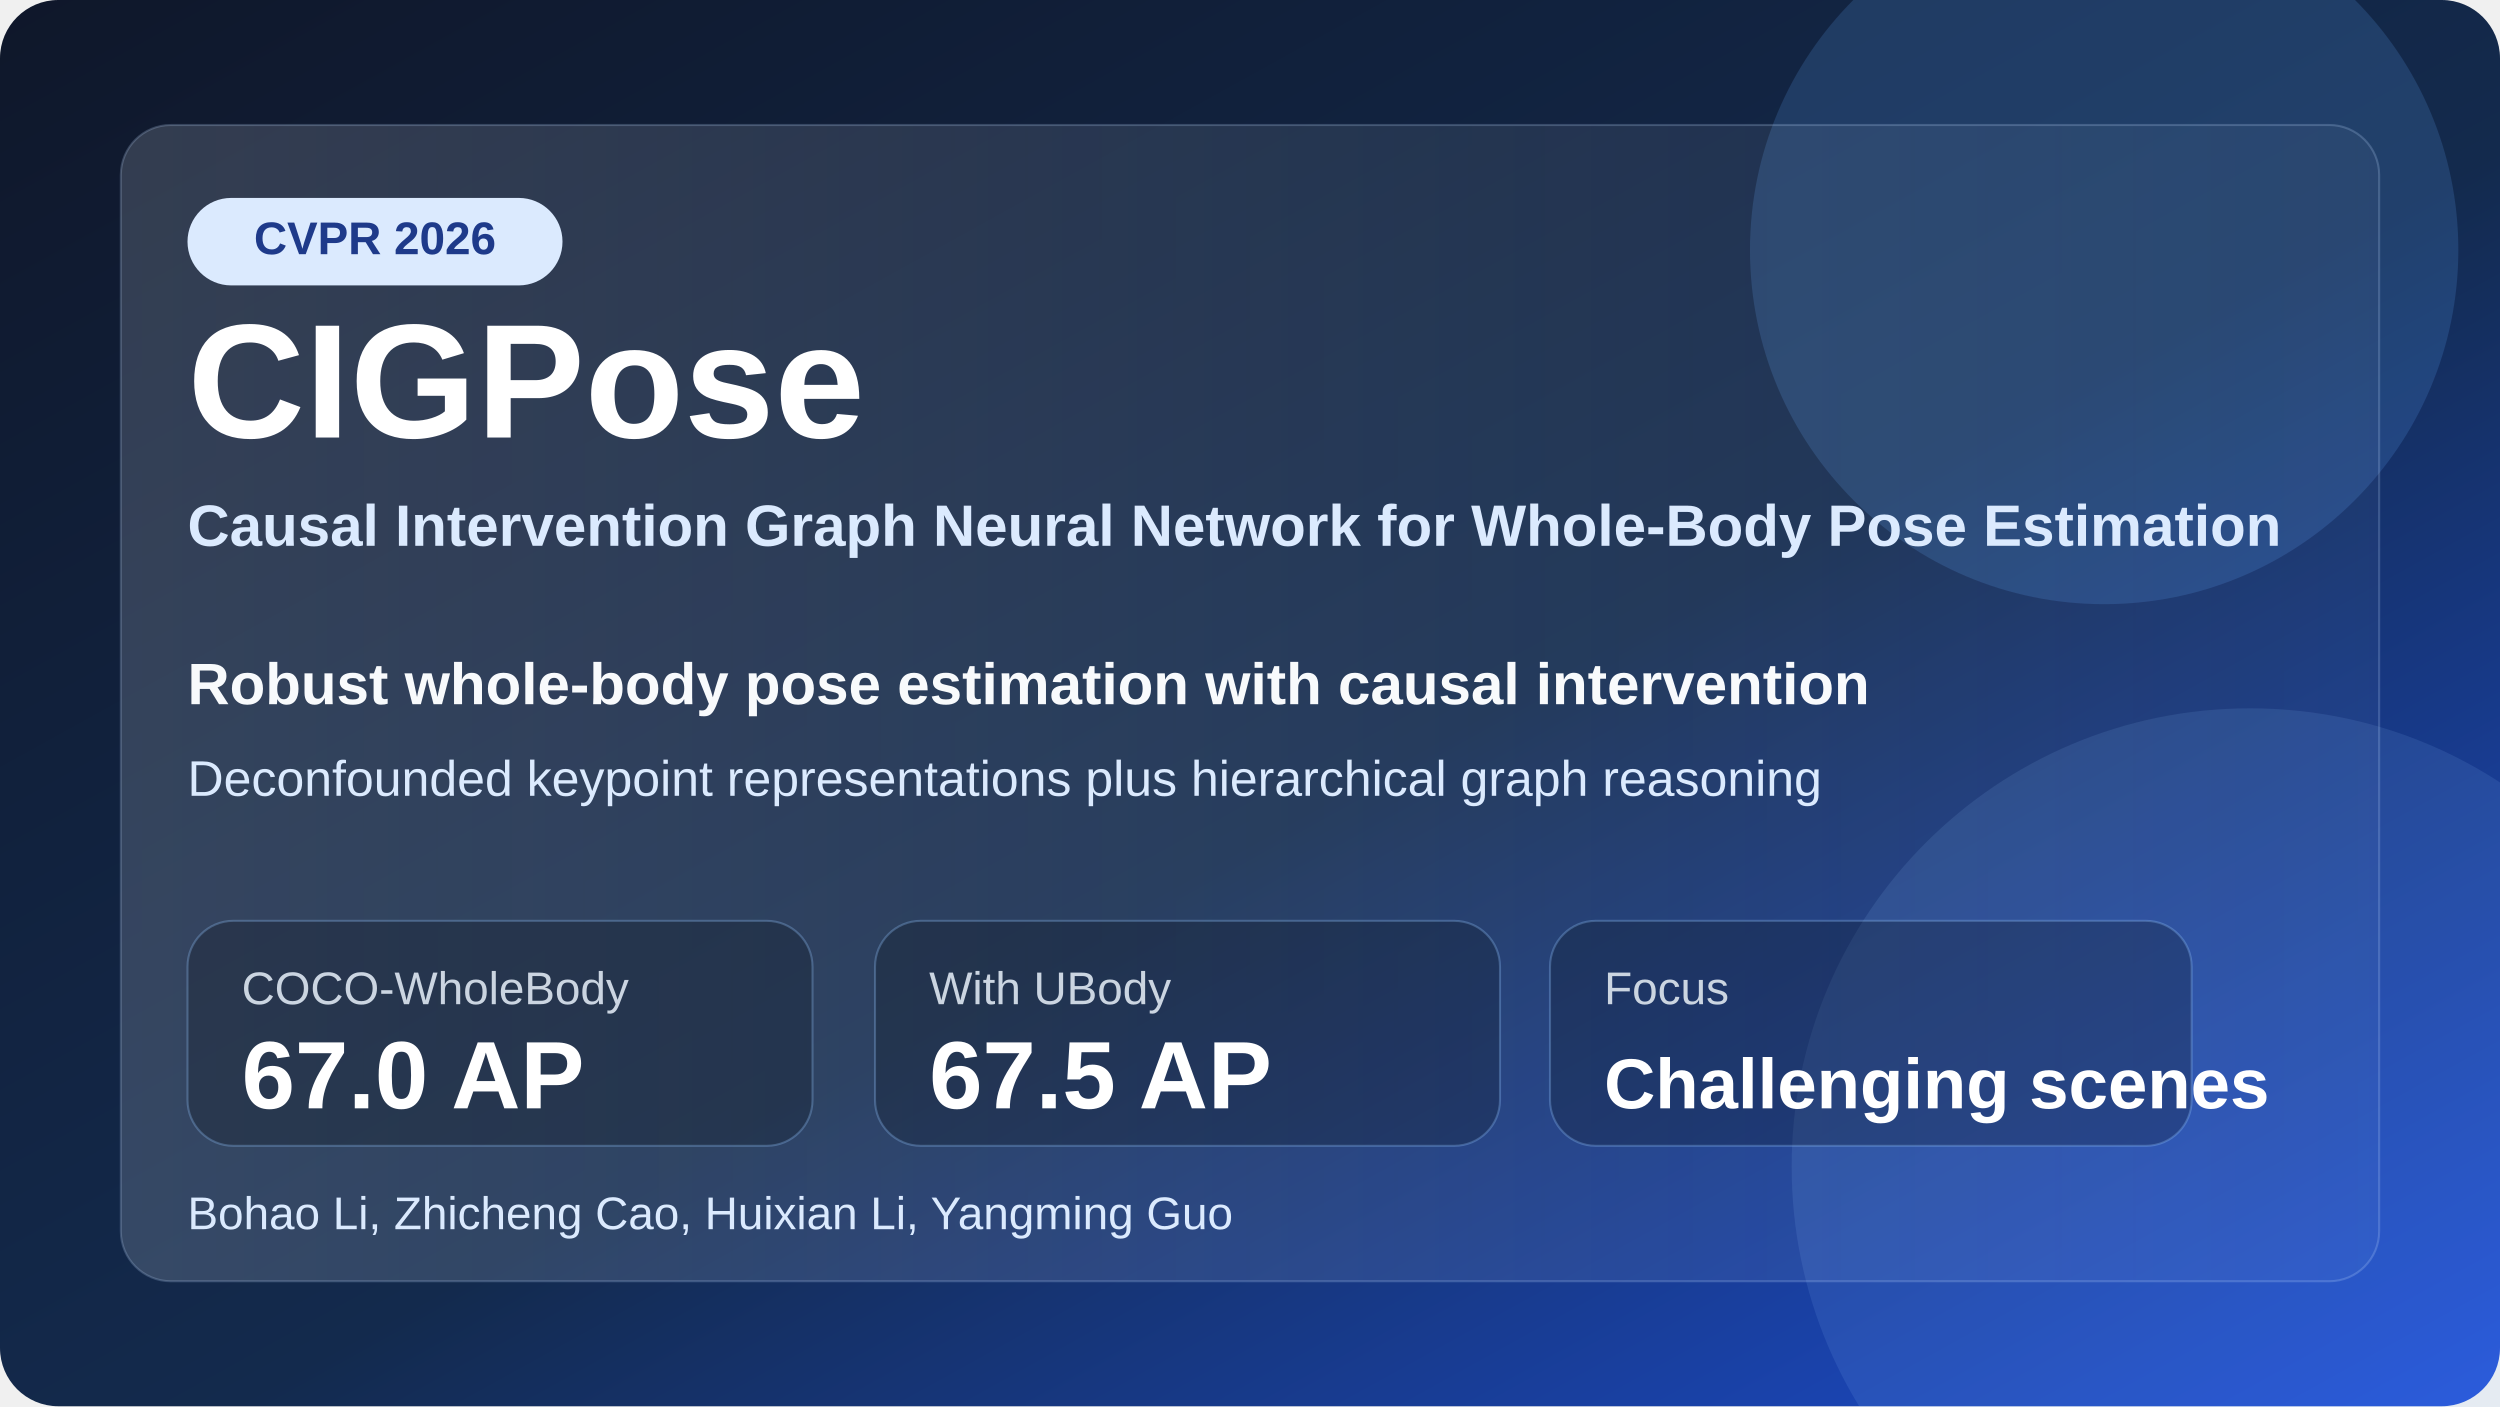
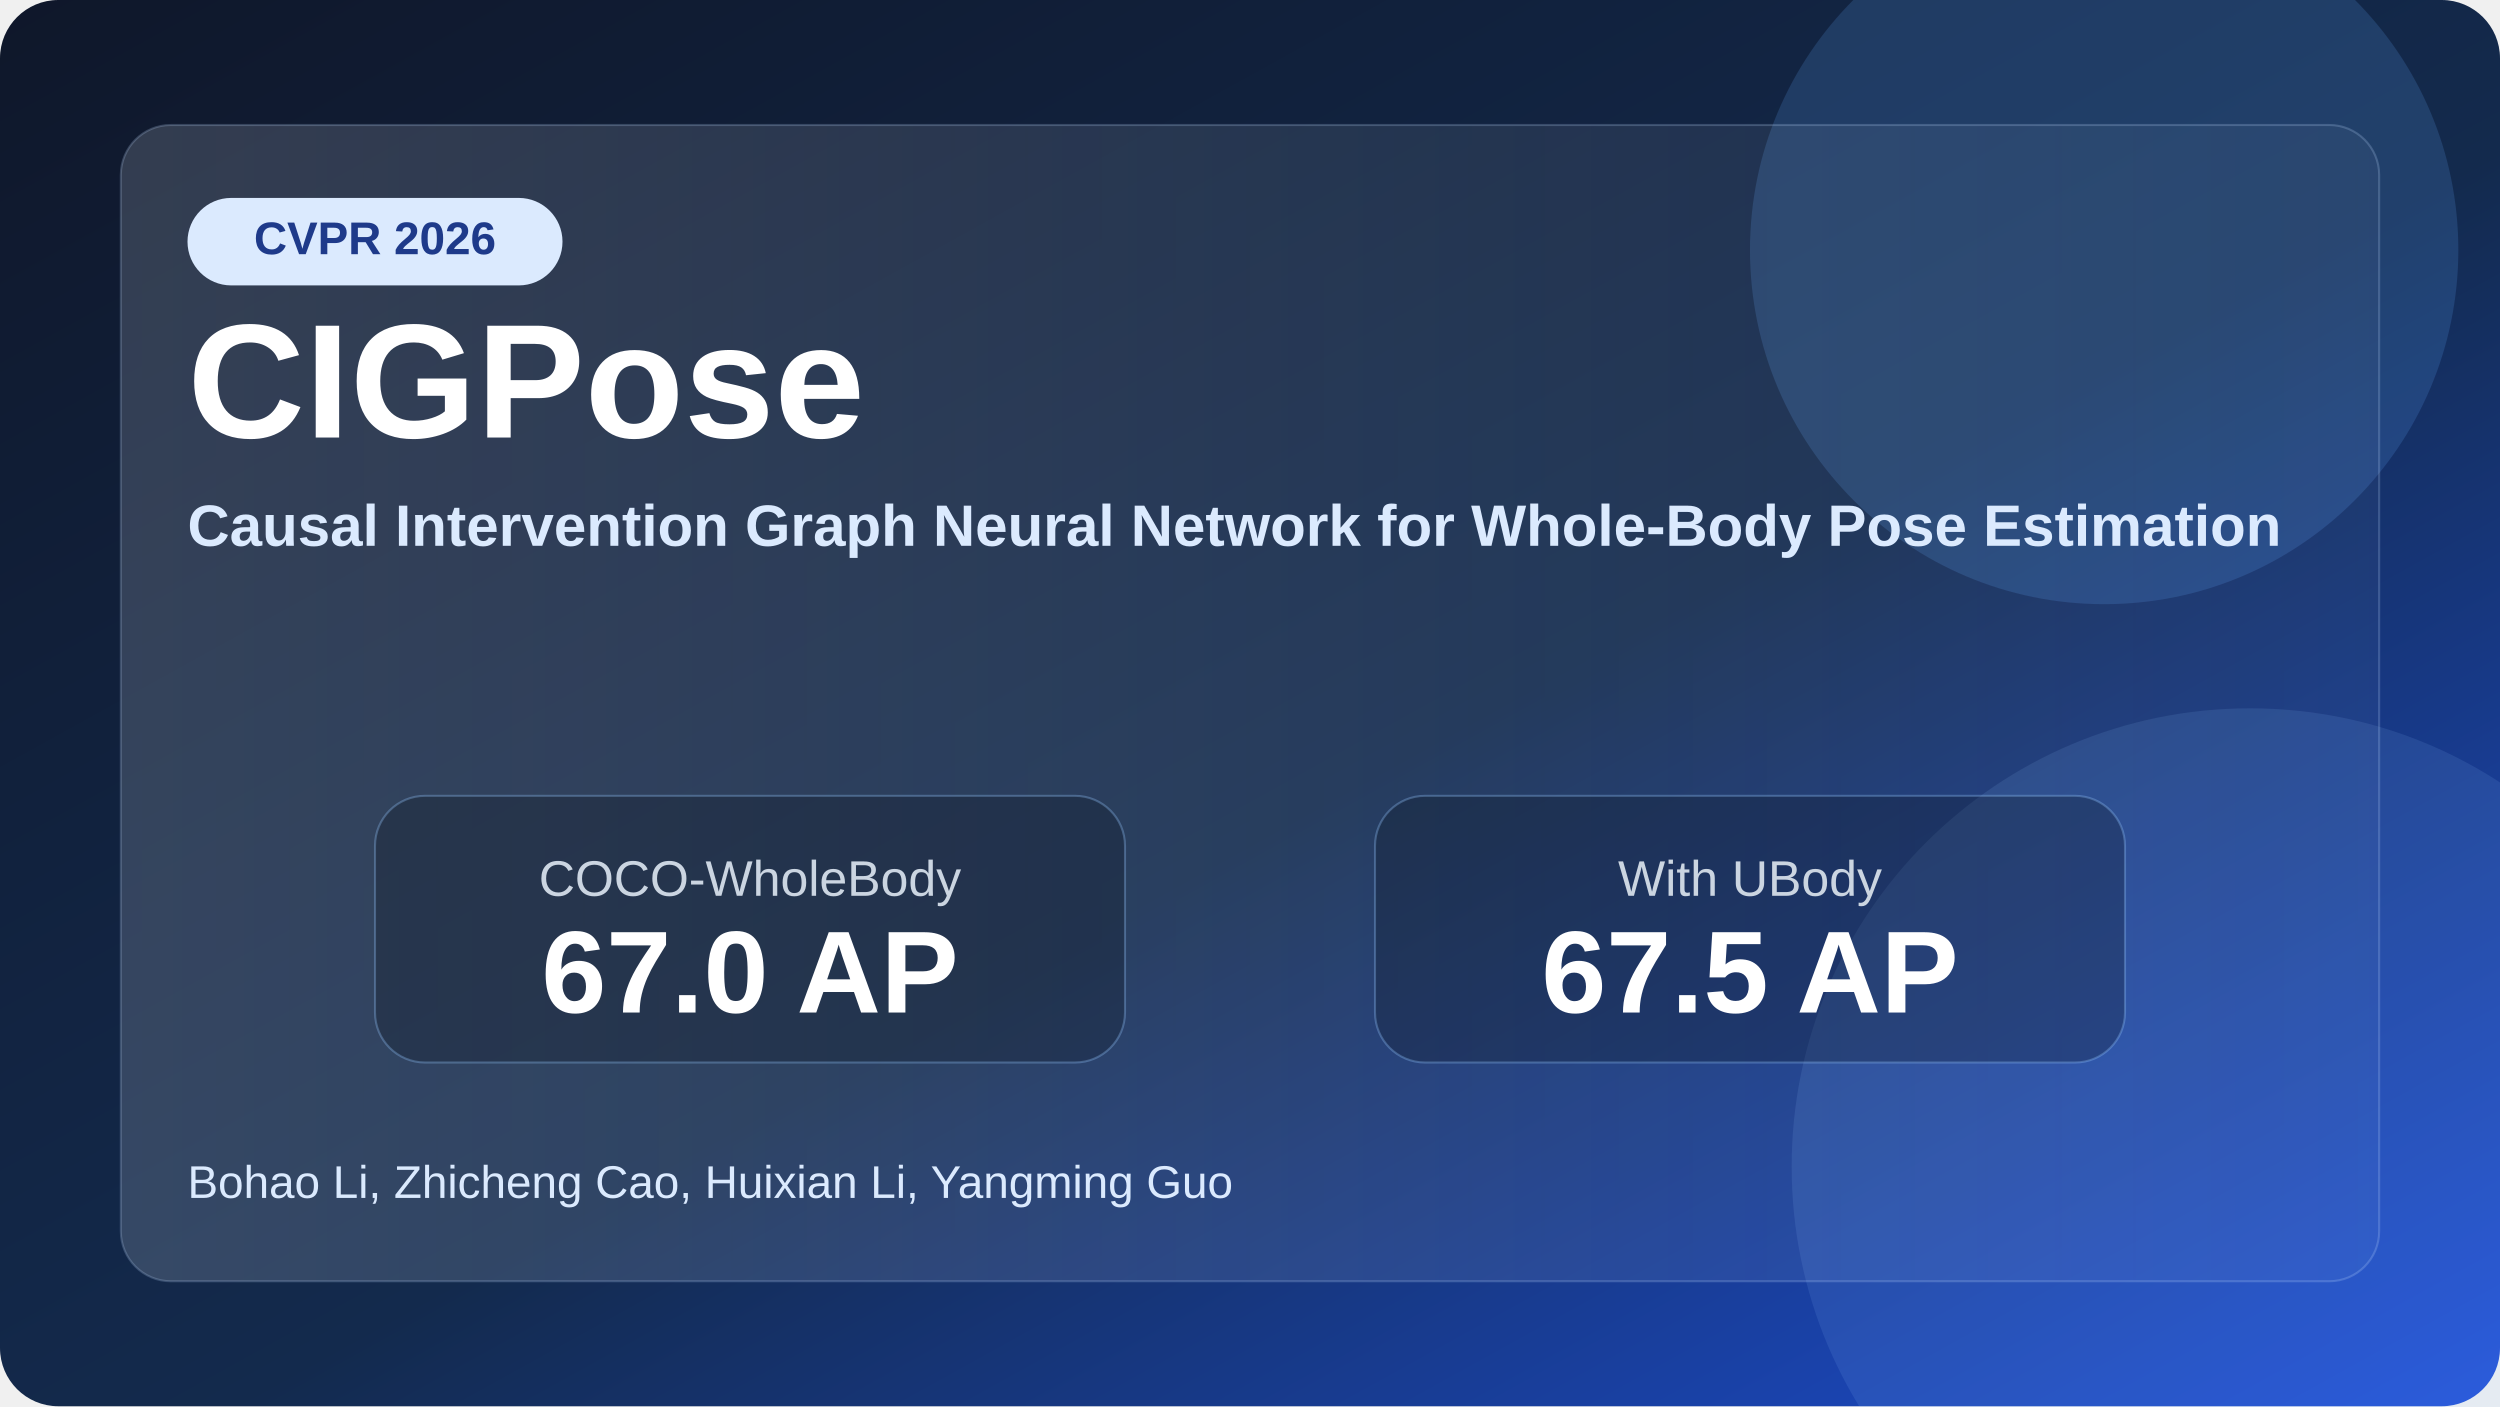
<svg xmlns="http://www.w3.org/2000/svg" width="1200" height="675" viewBox="0 0 1200 675" role="img" aria-labelledby="title desc">
  <defs>
    <linearGradient id="bg" x1="0%" y1="0%" x2="100%" y2="100%">
      <stop offset="0%" stop-color="#0f172a" />
      <stop offset="55%" stop-color="#132a4d" />
      <stop offset="100%" stop-color="#1d4ed8" />
    </linearGradient>
    <linearGradient id="panel" x1="0%" y1="0%" x2="100%" y2="0%">
      <stop offset="0%" stop-color="#eff6ff" stop-opacity="0.16" />
      <stop offset="100%" stop-color="#dbeafe" stop-opacity="0.04" />
    </linearGradient>
  </defs>
  <rect width="1200" height="675" rx="28" fill="url(#bg)" />
  <circle cx="1010" cy="120" r="170" fill="#60a5fa" opacity="0.18" />
  <circle cx="1080" cy="560" r="220" fill="#93c5fd" opacity="0.12" />
  <rect x="58" y="60" width="1084" height="555" rx="24" fill="url(#panel)" stroke="#bfdbfe" stroke-opacity="0.22" />
  <rect x="90" y="95" width="180" height="42" rx="21" fill="#dbeafe" />
  <text x="180" y="122" text-anchor="middle" font-family="Arial, Helvetica, sans-serif" font-size="22" font-weight="700" fill="#1e3a8a">CVPR 2026</text>
  <text x="90" y="210" font-family="Arial, Helvetica, sans-serif" font-size="78" font-weight="800" fill="#ffffff">CIGPose</text>
  <text x="90" y="262" font-family="Arial, Helvetica, sans-serif" font-size="28" font-weight="600" fill="#dbeafe">
    Causal Intervention Graph Neural Network for Whole-Body Pose Estimation
  </text>
-   <text x="90" y="338" font-family="Arial, Helvetica, sans-serif" font-size="28" font-weight="700" fill="#f8fafc">
-     Robust whole-body pose estimation with causal intervention
-   </text>
-   <text x="90" y="382" font-family="Arial, Helvetica, sans-serif" font-size="24" fill="#dbeafe">
-     Deconfounded keypoint representations plus hierarchical graph reasoning
-   </text>
-   <rect x="90" y="442" width="300" height="108" rx="22" fill="#0b1220" fill-opacity="0.28" stroke="#93c5fd" stroke-opacity="0.3" />
-   <text x="116" y="482" font-family="Arial, Helvetica, sans-serif" font-size="22" fill="#cbd5e1">COCO-WholeBody</text>
-   <text x="116" y="532" font-family="Arial, Helvetica, sans-serif" font-size="46" font-weight="800" fill="#ffffff">67.0 AP</text>
-   <rect x="420" y="442" width="300" height="108" rx="22" fill="#0b1220" fill-opacity="0.28" stroke="#93c5fd" stroke-opacity="0.3" />
-   <text x="446" y="482" font-family="Arial, Helvetica, sans-serif" font-size="22" fill="#cbd5e1">With UBody</text>
-   <text x="446" y="532" font-family="Arial, Helvetica, sans-serif" font-size="46" font-weight="800" fill="#ffffff">67.5 AP</text>
-   <rect x="744" y="442" width="308" height="108" rx="22" fill="#0b1220" fill-opacity="0.28" stroke="#93c5fd" stroke-opacity="0.3" />
-   <text x="770" y="482" font-family="Arial, Helvetica, sans-serif" font-size="22" fill="#cbd5e1">Focus</text>
-   <text x="770" y="532" font-family="Arial, Helvetica, sans-serif" font-size="34" font-weight="800" fill="#ffffff">Challenging scenes</text>
-   <text x="90" y="590" font-family="Arial, Helvetica, sans-serif" font-size="22" fill="#dbeafe">
+   <rect x="180" y="382" width="360" height="128" rx="24" fill="#0b1220" fill-opacity="0.28" stroke="#93c5fd" stroke-opacity="0.32" />
+   <text x="360" y="430" text-anchor="middle" font-family="Arial, Helvetica, sans-serif" font-size="24" fill="#cbd5e1">COCO-WholeBody</text>
+   <text x="360" y="486" text-anchor="middle" font-family="Arial, Helvetica, sans-serif" font-size="56" font-weight="800" fill="#ffffff">67.0 AP</text>
+   <rect x="660" y="382" width="360" height="128" rx="24" fill="#0b1220" fill-opacity="0.28" stroke="#93c5fd" stroke-opacity="0.32" />
+   <text x="840" y="430" text-anchor="middle" font-family="Arial, Helvetica, sans-serif" font-size="24" fill="#cbd5e1">With UBody</text>
+   <text x="840" y="486" text-anchor="middle" font-family="Arial, Helvetica, sans-serif" font-size="56" font-weight="800" fill="#ffffff">67.5 AP</text>
+   <text x="90" y="575" font-family="Arial, Helvetica, sans-serif" font-size="22" fill="#dbeafe">
    Bohao Li, Zhicheng Cao, Huixian Li, Yangming Guo
  </text>
</svg>
